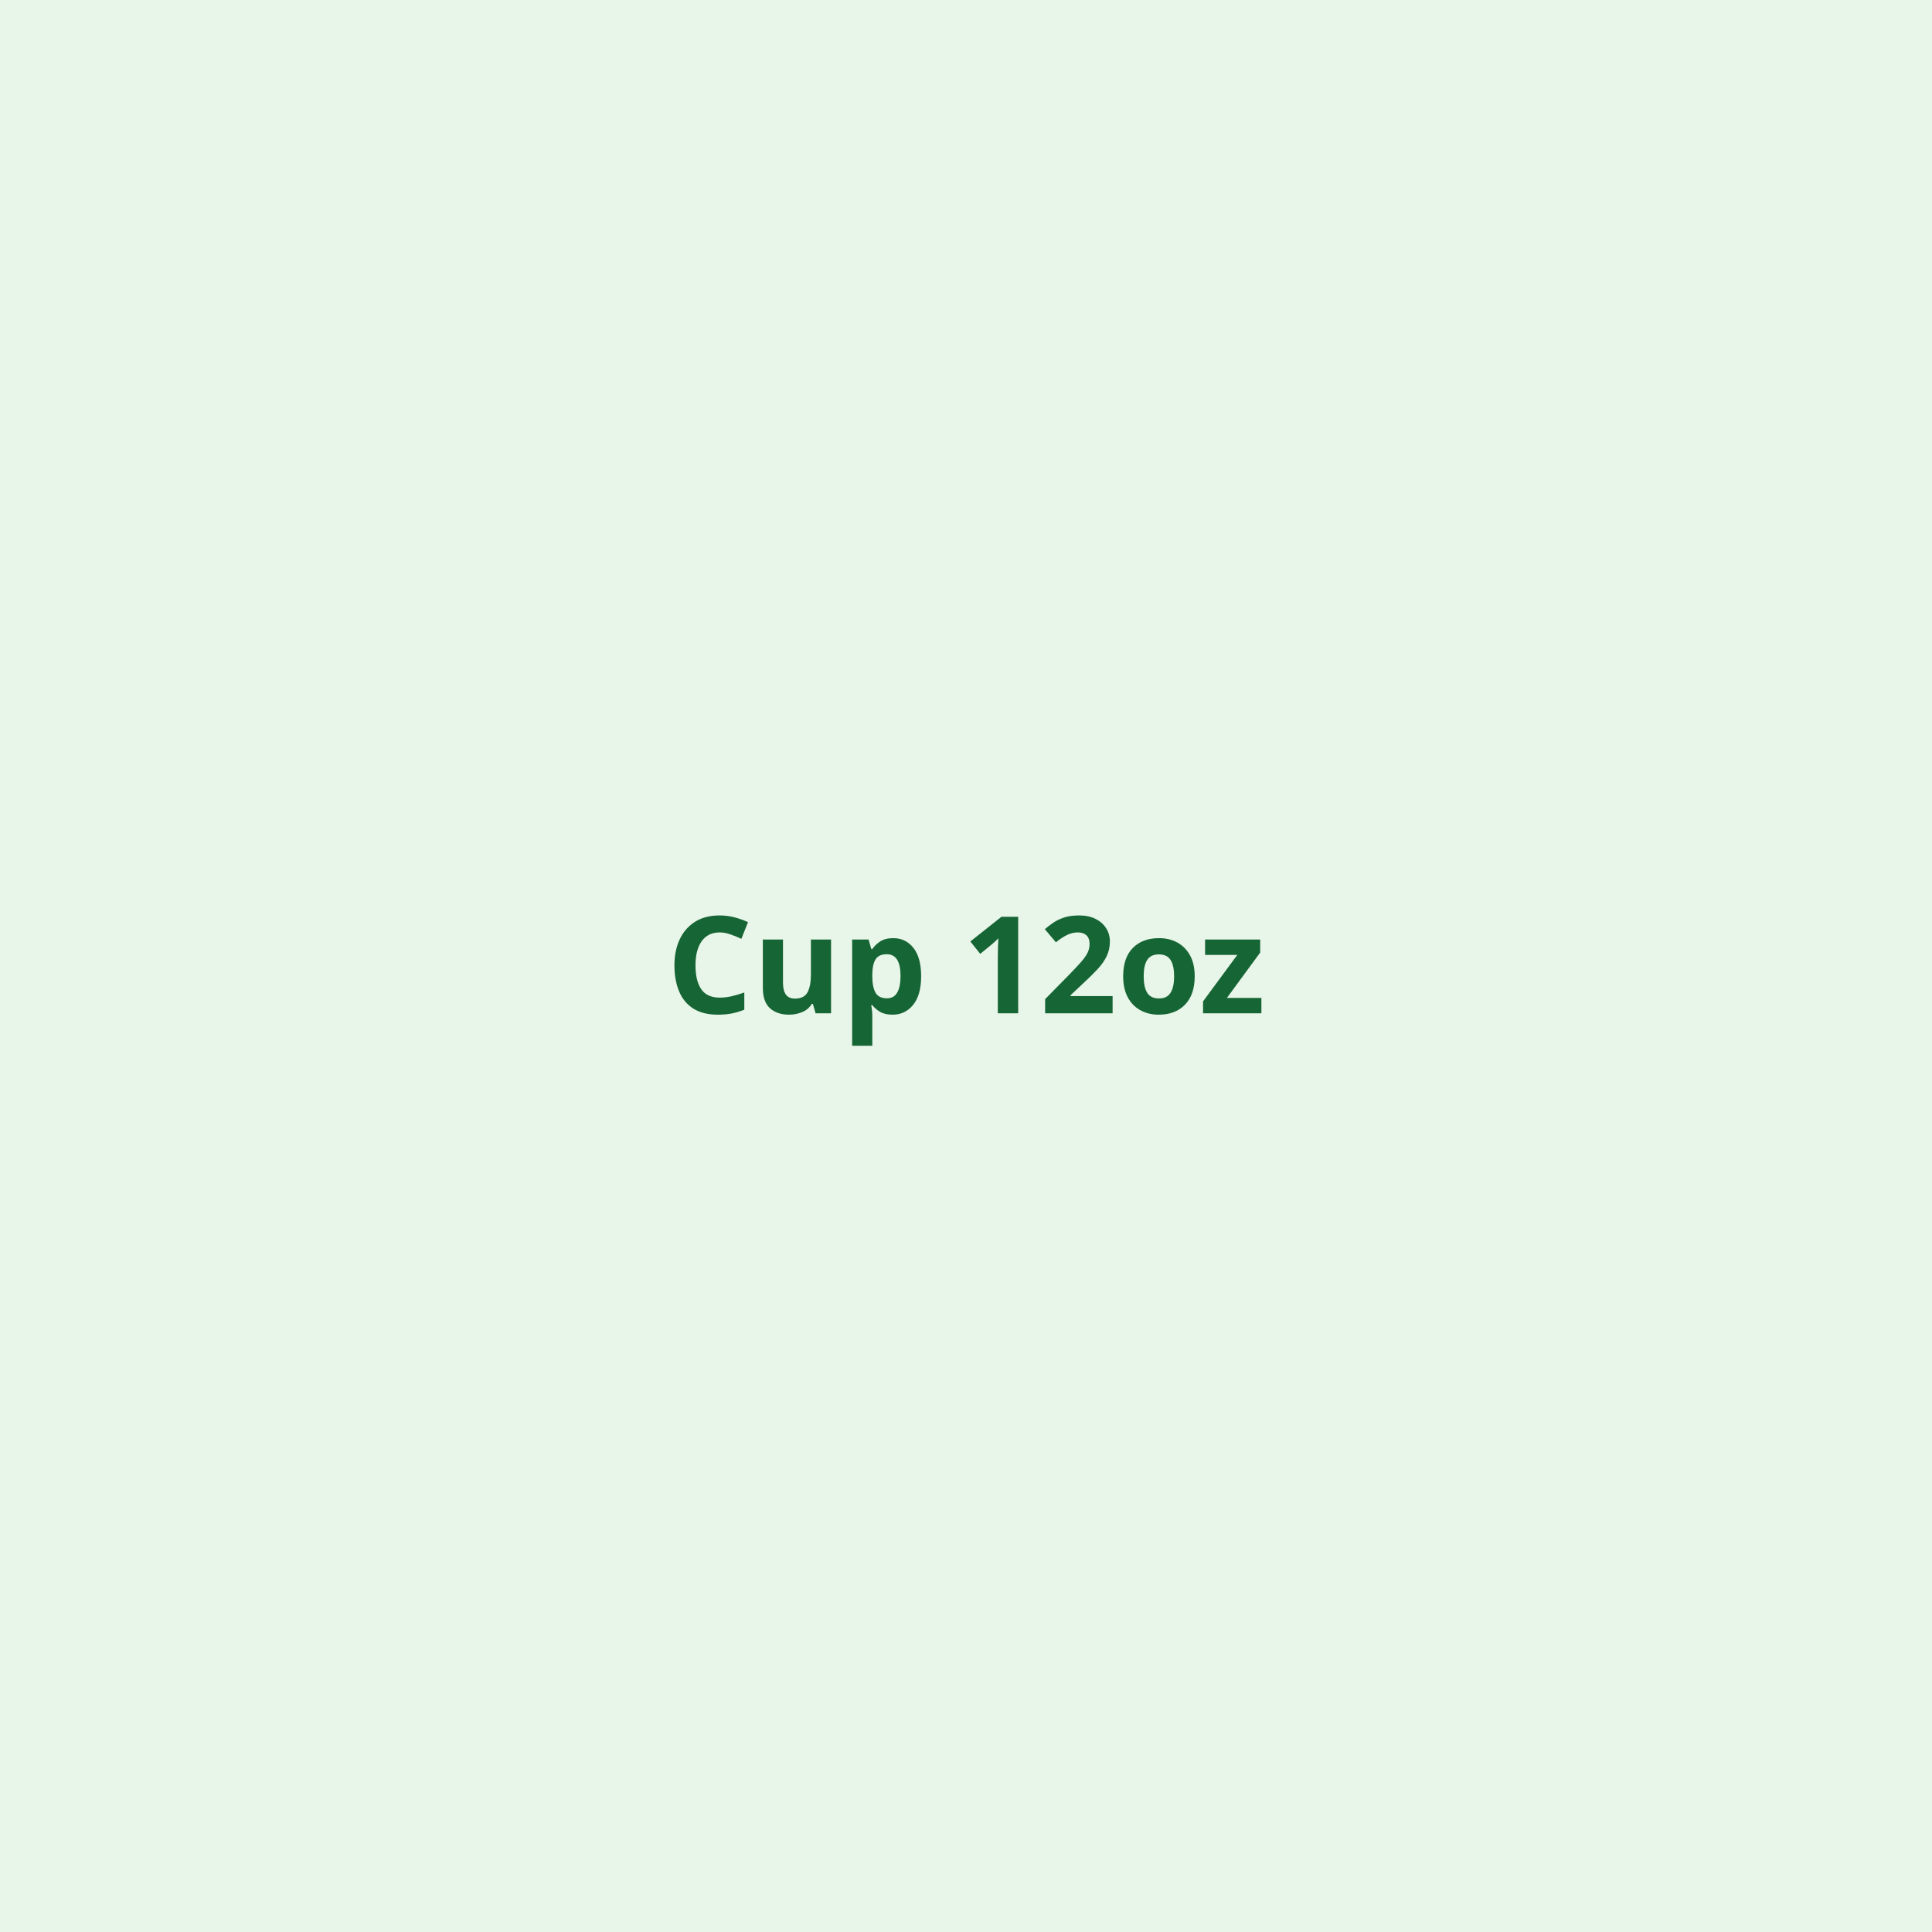
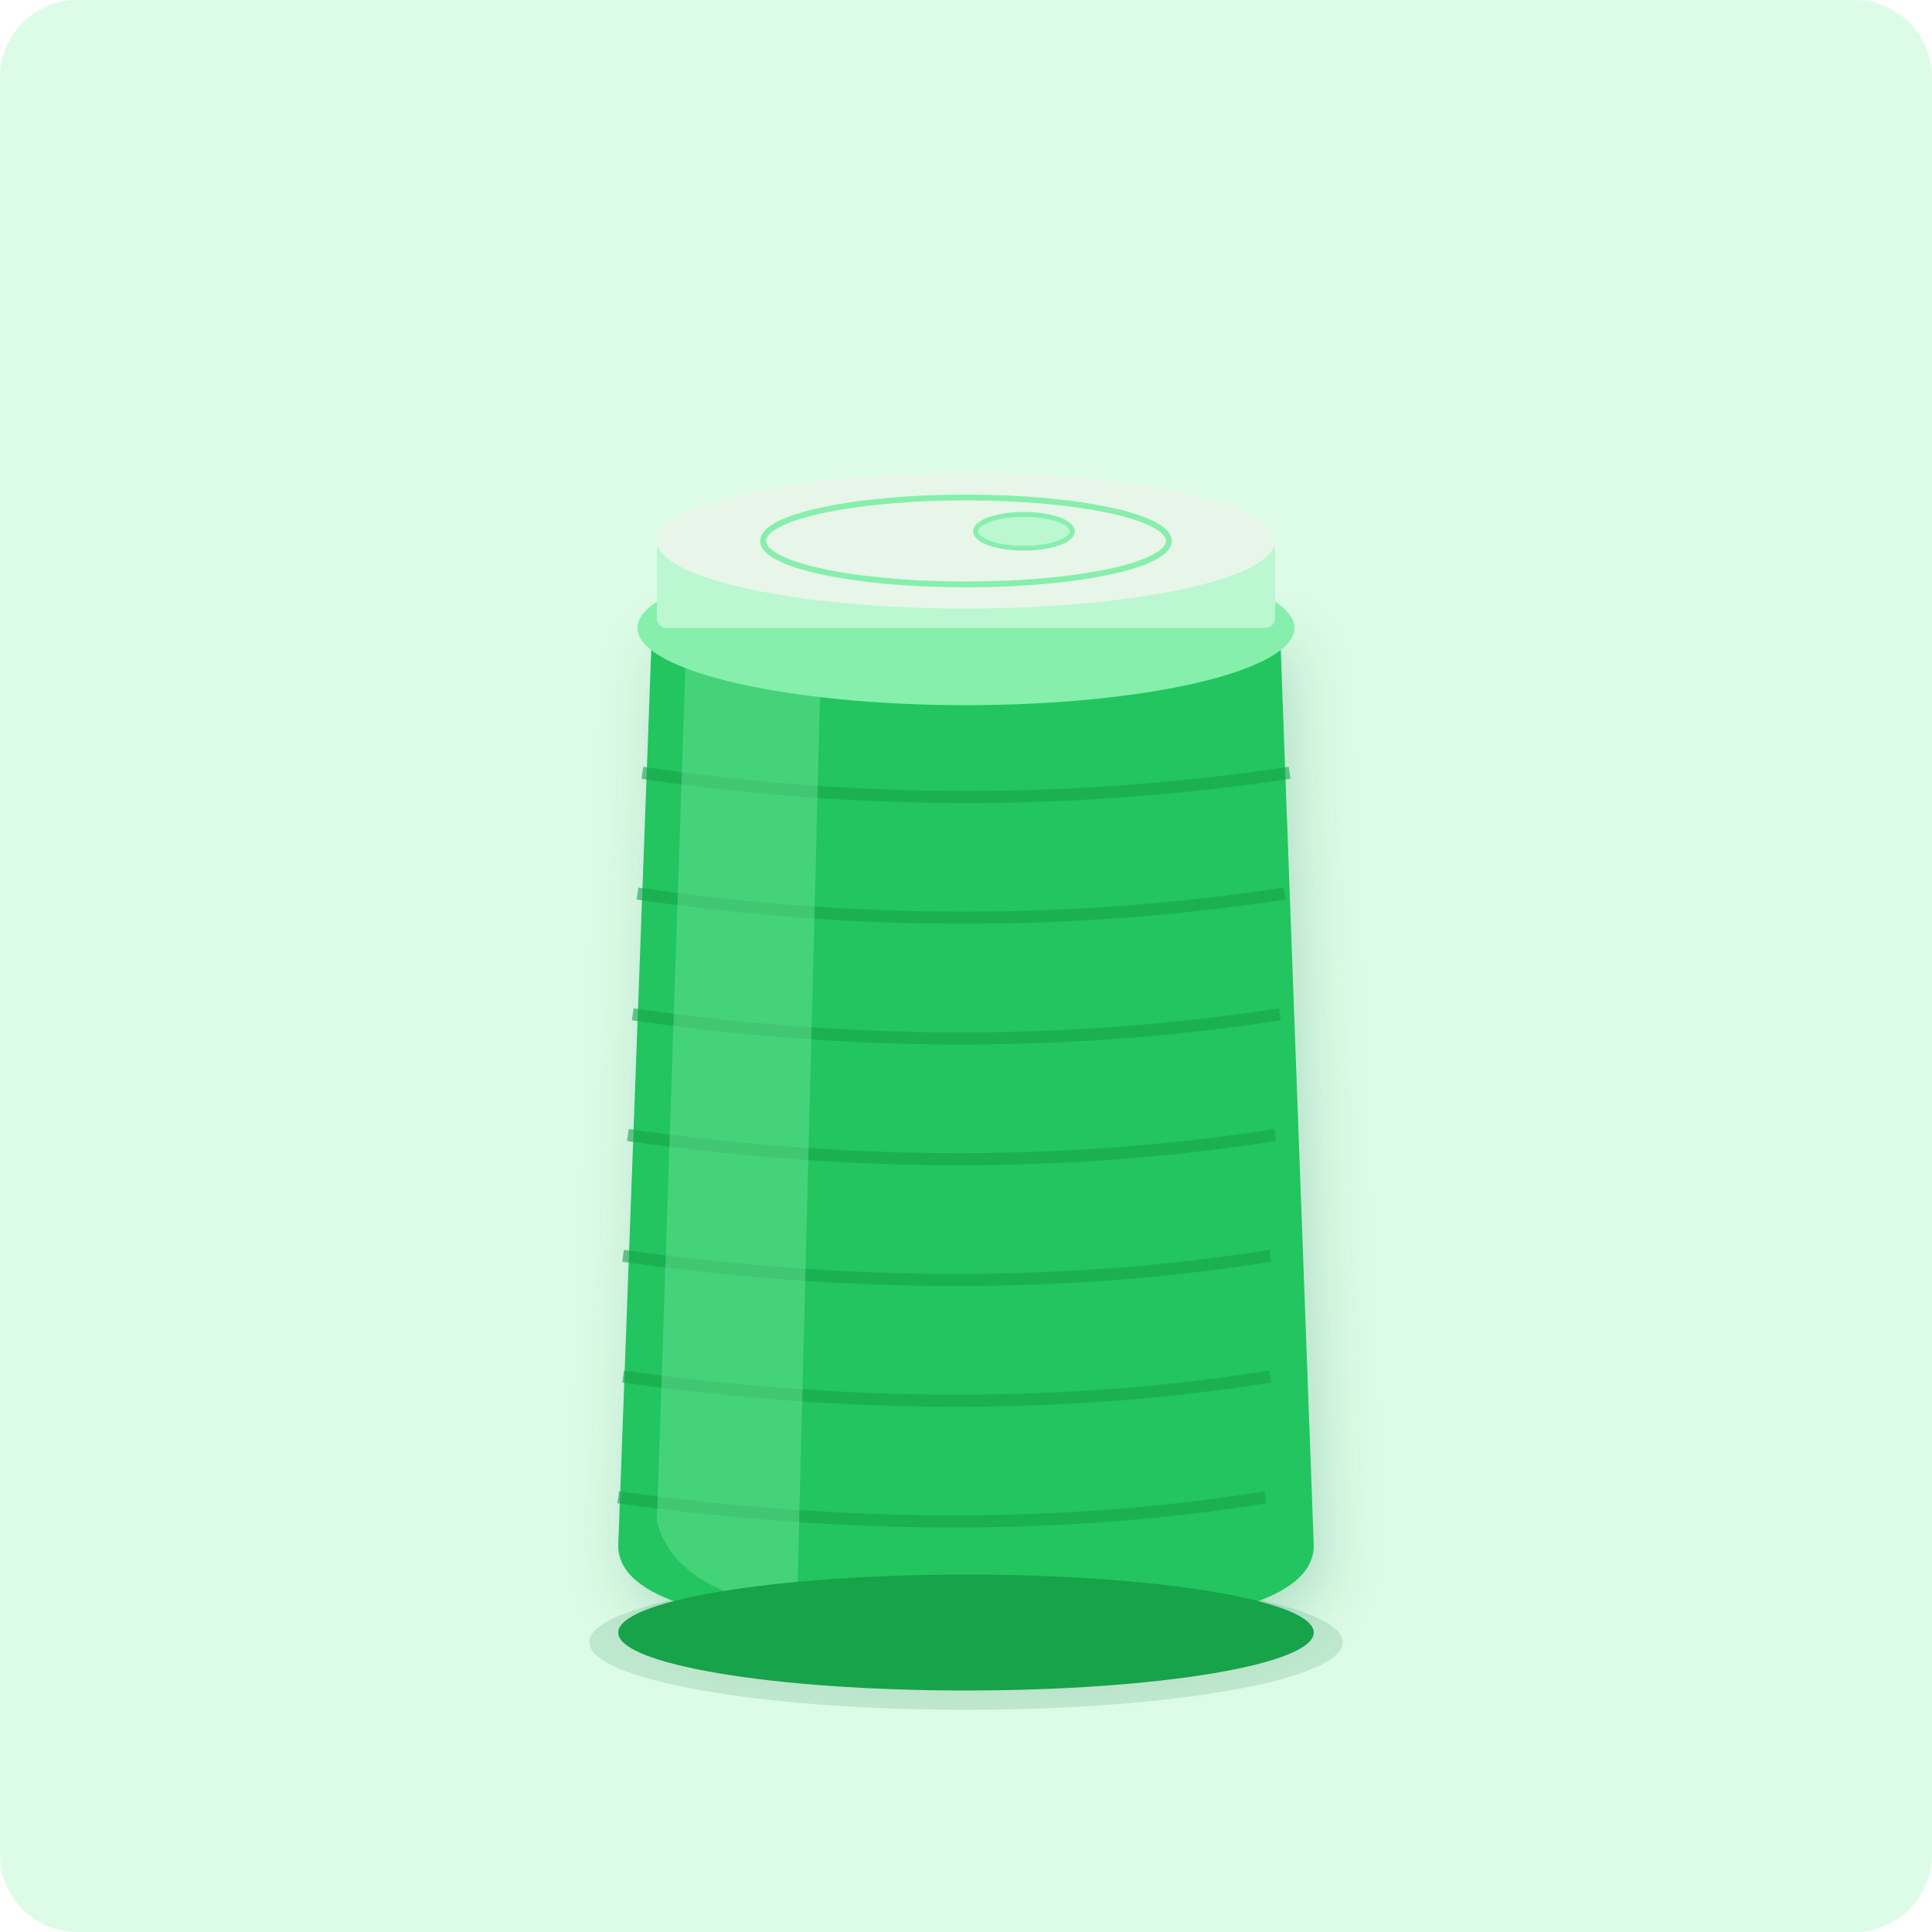
<svg xmlns="http://www.w3.org/2000/svg" width="400" height="400" viewBox="0 0 400 400">
-   <rect width="400" height="400" fill="#e8f5e9" />
-   <text x="50%" y="50%" text-anchor="middle" dy=".35em" font-family="system-ui,sans-serif" font-size="28" font-weight="600" fill="#166534">Cup 12oz</text>
+   <defs>
+     <filter id="shadow12" x="-10%" y="-10%" width="130%" height="130%">
+       <feDropShadow dx="2" dy="4" stdDeviation="6" flood-color="#166534" flood-opacity="0.2" />
+     </filter>
+   </defs>
+   <rect width="400" height="400" rx="16" fill="#dcfce7" />
+   <ellipse cx="200" cy="340" rx="78" ry="14" fill="#15803d" opacity="0.15" />
+   <path d="M135 130 L128 320 Q128 338 200 338 Q272 338 272 320 L265 130 Z" fill="#22c55e" filter="url(#shadow12)" />
+   <path d="M133 160 Q200 170 267 160" fill="none" stroke="#16a34a" stroke-width="2.5" opacity="0.6" />
+   <path d="M132 185 Q200 195 266 185" fill="none" stroke="#16a34a" stroke-width="2.5" opacity="0.6" />
+   <path d="M131 210 Q200 220 265 210" fill="none" stroke="#16a34a" stroke-width="2.5" opacity="0.6" />
+   <path d="M130 235 Q200 245 264 235" fill="none" stroke="#16a34a" stroke-width="2.5" opacity="0.6" />
+   <path d="M129 260 Q200 270 263 260" fill="none" stroke="#16a34a" stroke-width="2.5" opacity="0.6" />
+   <path d="M129 285 Q200 295 263 285" fill="none" stroke="#16a34a" stroke-width="2.5" opacity="0.6" />
+   <path d="M128 310 Q200 320 262 310" fill="none" stroke="#16a34a" stroke-width="2.5" opacity="0.6" />
+   <path d="M142 135 L136 315 Q140 330 165 333 L170 135 Z" fill="#86efac" opacity="0.35" />
+   <ellipse cx="200" cy="130" rx="68" ry="16" fill="#86efac" />
+   <rect x="136" y="112" width="128" height="18" rx="2" fill="#bbf7d0" />
+   <ellipse cx="200" cy="112" rx="64" ry="14" fill="#e8f5e9" />
+   <ellipse cx="212" cy="110" rx="10" ry="3.5" fill="#bbf7d0" stroke="#86efac" stroke-width="1" />
+   <ellipse cx="200" cy="112" rx="42" ry="9" fill="none" stroke="#86efac" stroke-width="1.2" />
+   <ellipse cx="200" cy="338" rx="72" ry="12" fill="#16a34a" />
</svg>
